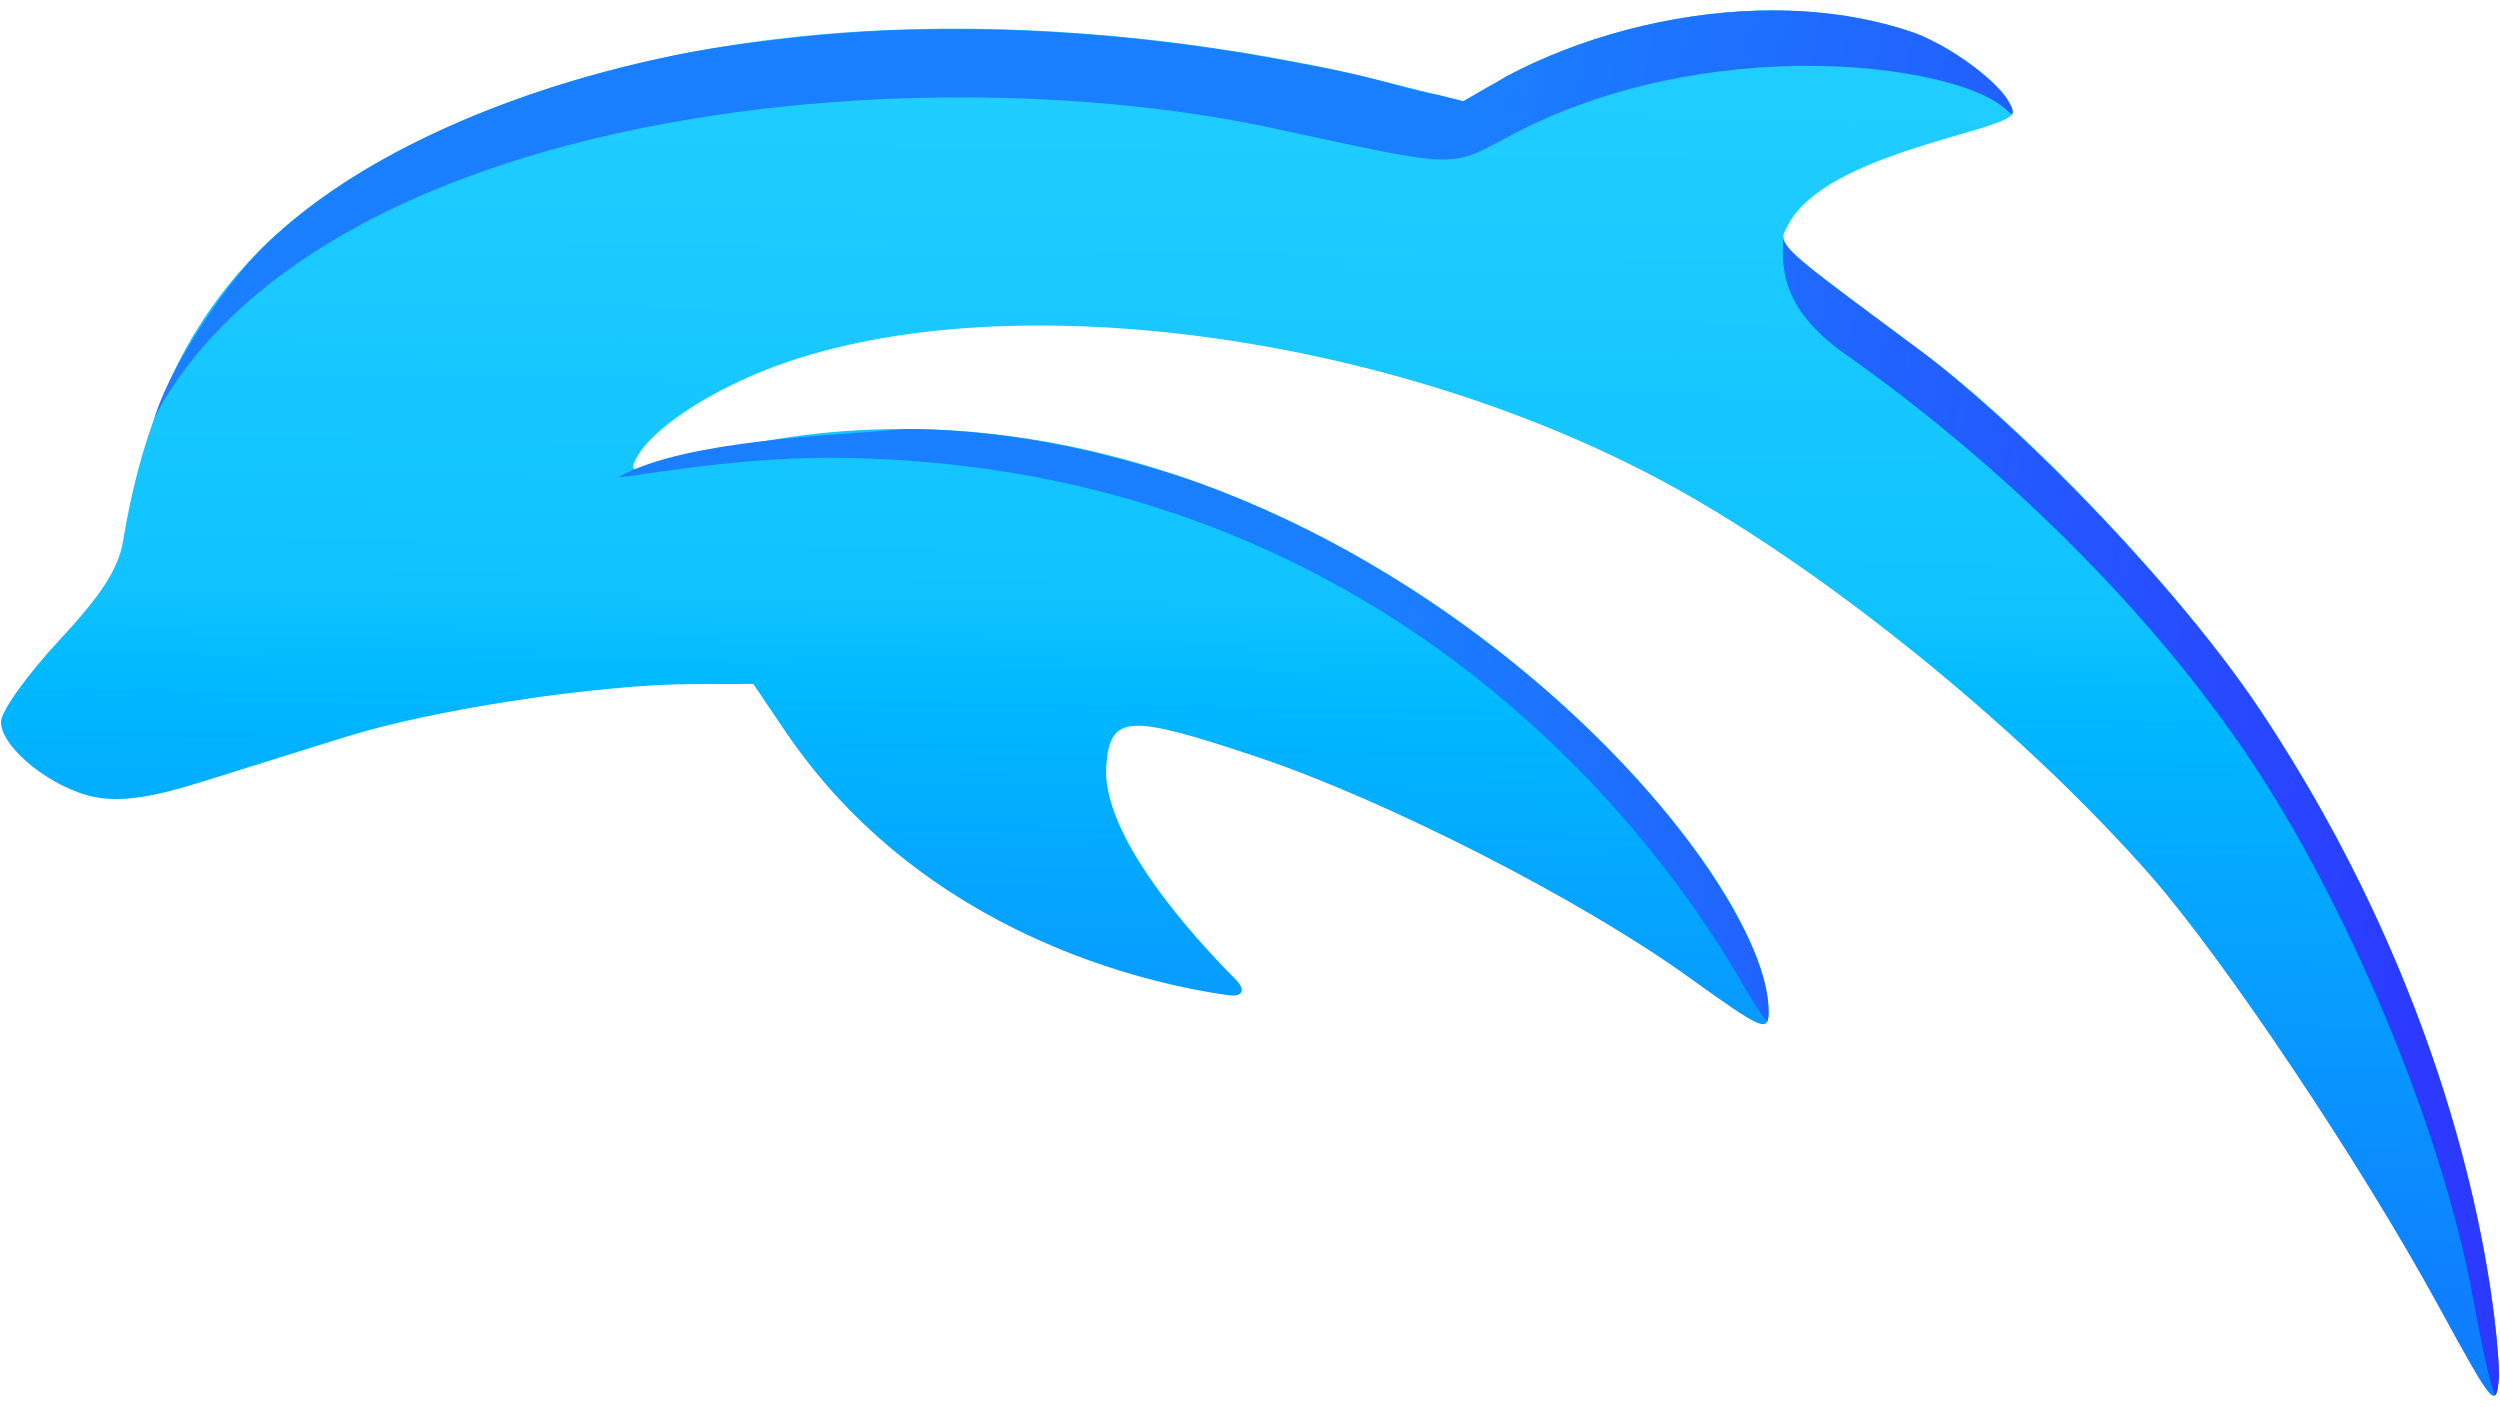
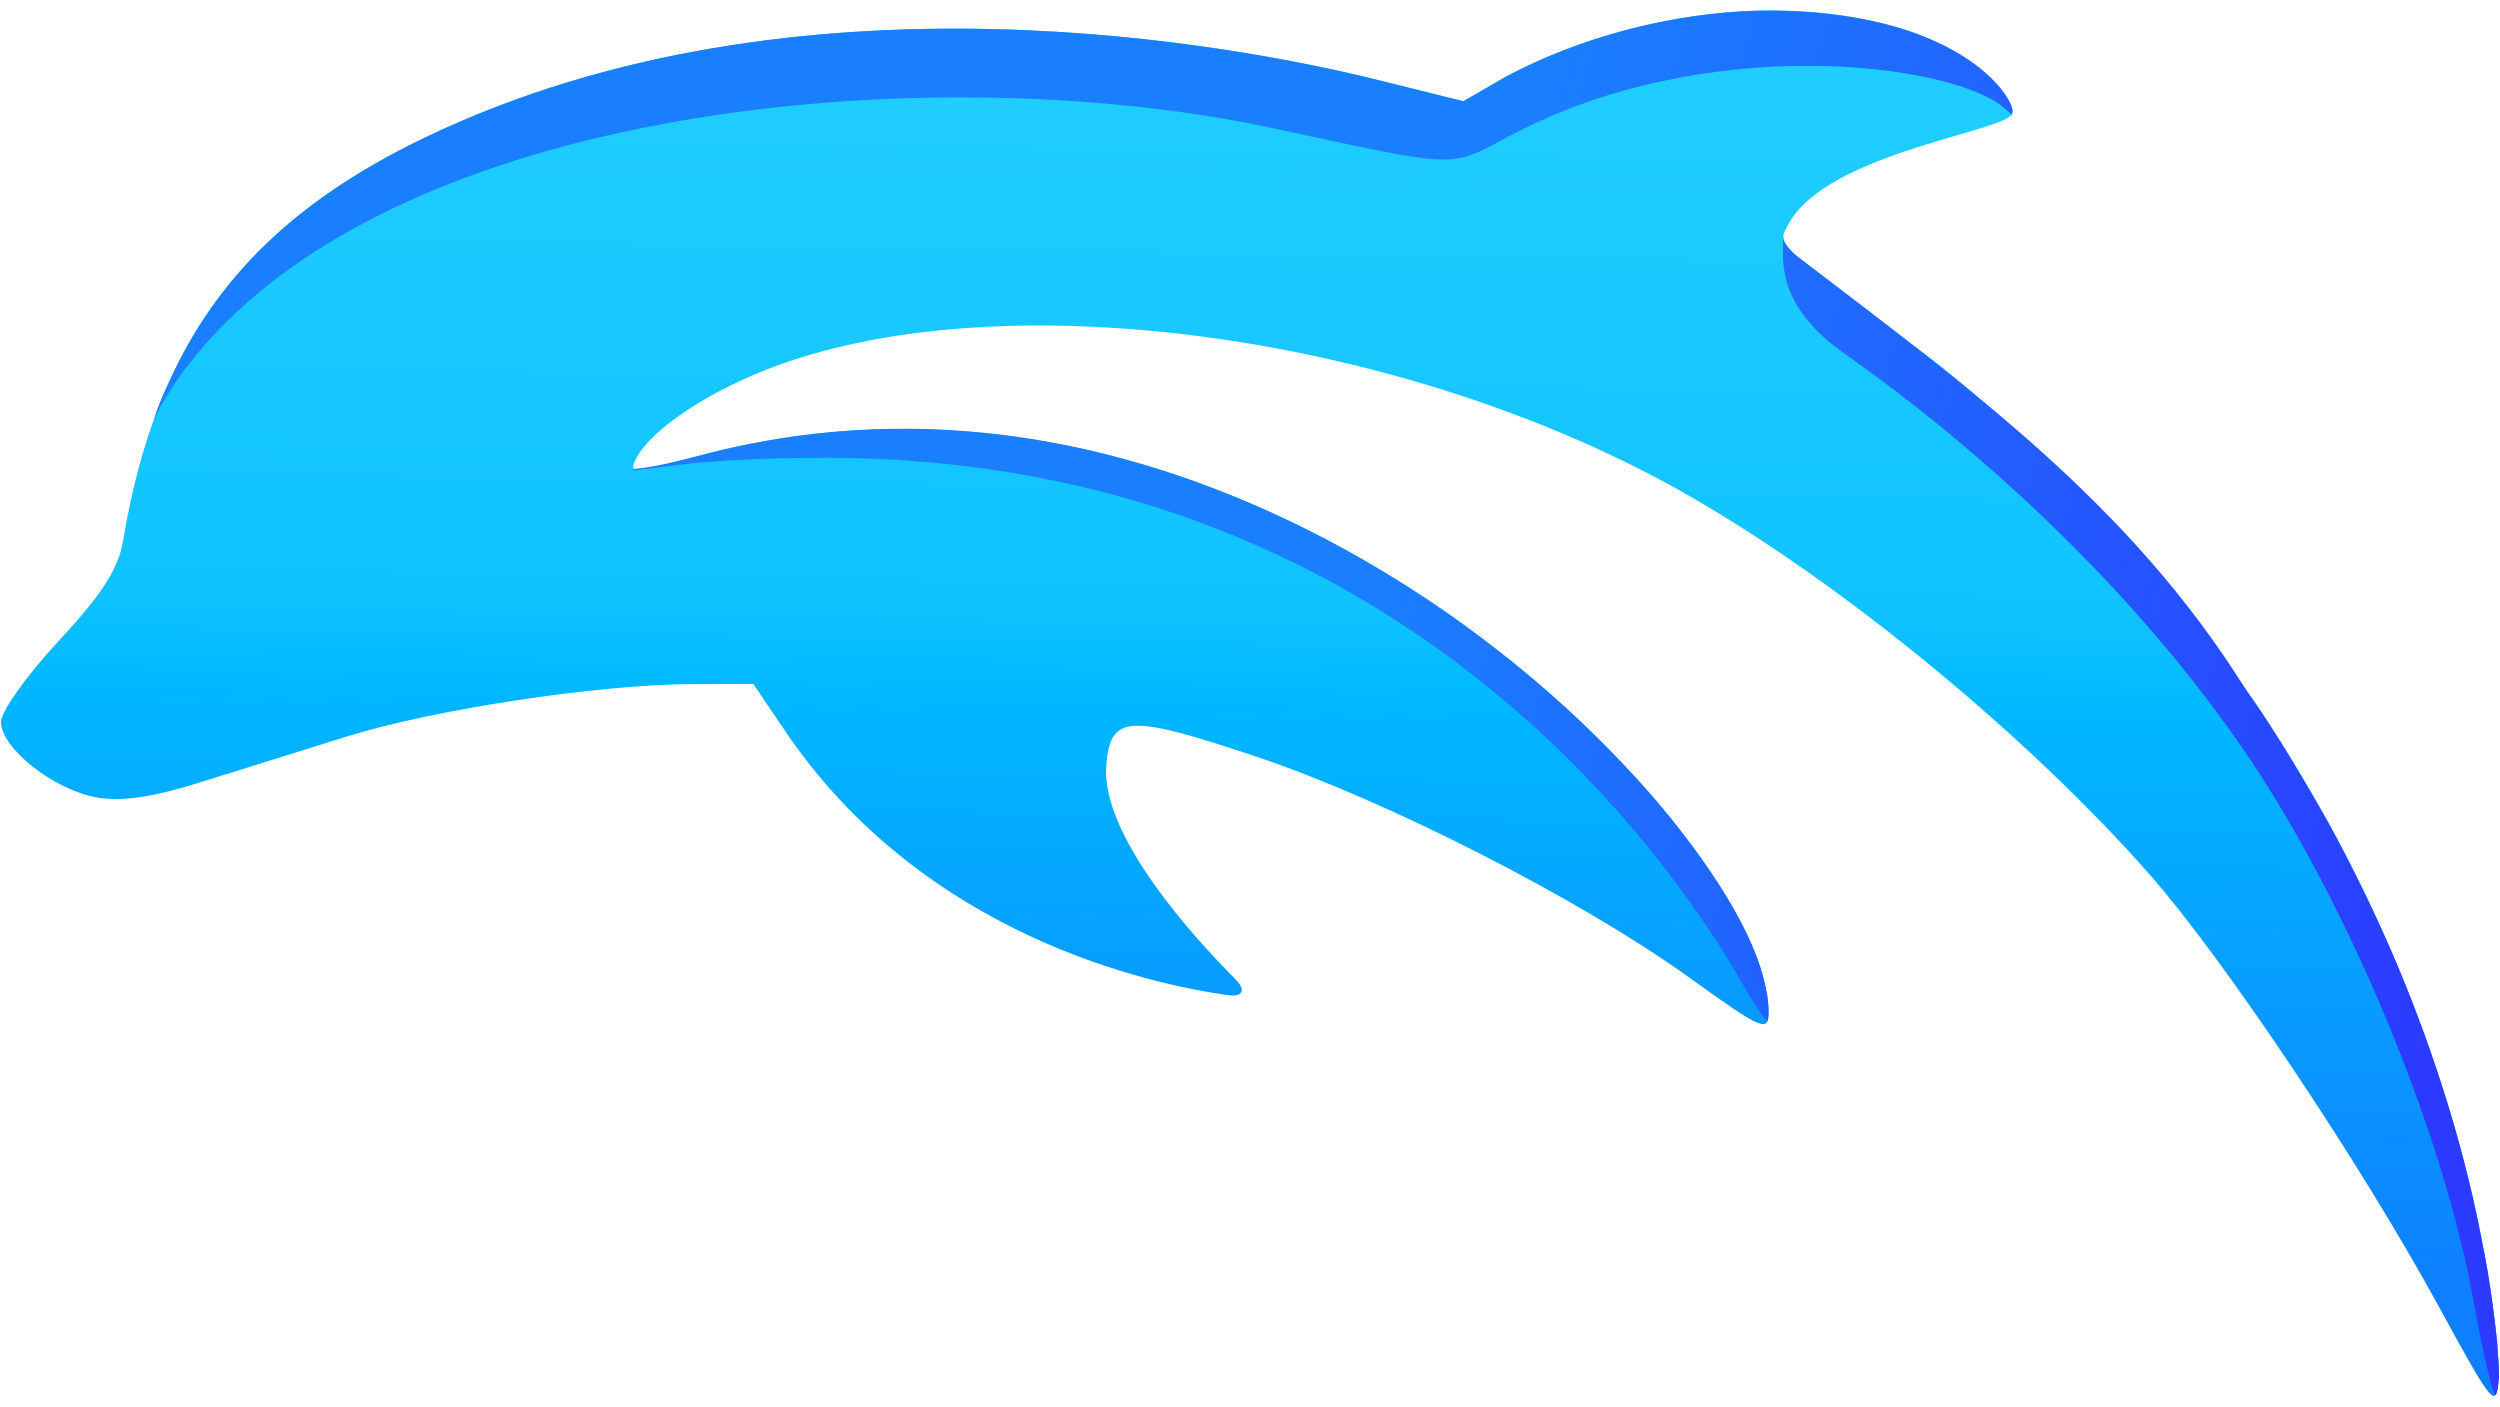
<svg xmlns="http://www.w3.org/2000/svg" xmlns:xlink="http://www.w3.org/1999/xlink" xml:space="preserve" width="256" height="144">
  <defs>
    <linearGradient id="b">
-       <stop offset=".51" style="stop-color:#1a7fff;stop-opacity:1" />
+       <stop offset=".506" style="stop-color:#1a7fff;stop-opacity:1" />
      <stop offset="1" style="stop-color:#2c39ff;stop-opacity:1" />
    </linearGradient>
    <linearGradient id="a">
      <stop offset="0" style="stop-color:#21ceff;stop-opacity:1" />
      <stop offset=".412" style="stop-color:#10c3ff;stop-opacity:1" />
      <stop offset=".477" style="stop-color:#00b9ff;stop-opacity:1" />
      <stop offset=".897" style="stop-color:#0e80ff;stop-opacity:1" />
    </linearGradient>
    <linearGradient xlink:href="#a" id="c" x1="92.874" x2="90.737" y1="3.054" y2="144" gradientUnits="userSpaceOnUse" />
-     <linearGradient xlink:href="#b" id="d" x1="27.546" x2="255.901" y1="24.72" y2="71.968" gradientUnits="userSpaceOnUse" />
+     <linearGradient xlink:href="#b" id="e" x1="-15.392" x2="213.538" y1="-137.373" y2="-64.84" gradientTransform="translate(36.753 173.082)" gradientUnits="userSpaceOnUse" />
  </defs>
  <path fill="#858585" d="M249.598 133.549c-7.876-14.419-21.845-35.294-29.339-43.841-12.557-14.325-31.671-30.032-47.575-39.095-28.392-16.18-68.953-21.947-92.99-13.222-6.817 2.474-12.881 6.439-14.513 9.488-.887 1.658-.51 1.648 6.236-.169 58.386-15.72 109.681 39.532 109.681 56.85 0 2.221-.553 1.983-8.25-3.55-11.042-7.939-30.98-18.106-44.144-22.51-13.208-4.42-14.994-4.323-15.42.837-.593 7.2 9.006 17.7 13.247 21.962 1.065 1.07.74 1.816-.756 1.608-7.902-1.099-31.212-6.052-45.43-27.124l-3.205-4.75-6.27.02c-9.564.03-26.352 2.571-35.272 5.34-4.4 1.366-11.178 3.484-15.063 4.708-4.971 1.565-8.148 2.021-10.72 1.538-4.408-.826-9.717-5.045-9.717-7.72 0-1.065 2.672-4.808 5.938-8.319 4.375-4.702 6.104-7.393 6.57-10.224 3.34-20.263 12.497-32.473 30.992-41.329 38.265-18.32 83.816-9.25 97.495-5.853l8.756 2.175 4.375-2.531c11.97-6.368 28.674-9.073 41.86-4.456 4.606 1.775 10.014 6.165 10.014 8.13 0 1.912-18.96 3.974-22.965 11.457-1.162 2.171-1.714 1.642 13.515 12.94 11.114 8.244 26.867 24.908 34.77 36.78 23.782 35.723 24.525 67.73 24.481 68.251-.29 3.472-.503 3.222-6.3-7.391" style="fill:url(#c);fill-opacity:1" />
-   <path d="M180.121 1.085c-9.14.238-18.438 2.784-25.897 6.752-.646.412-1.23.753-1.777 1.03l-.006.001-2.592 1.5-2.688-.668c-1.544-.246-3.402-.8-6.068-1.505-4.234-1.122-8.42-1.791-12.615-2.557-9.342-1.595-21.788-2.992-35.604-2.584-.633.025-1.28.024-1.908.057-2.767.115-5.586.327-8.43.607-4.543.492-9.051 1.041-13.275 1.908a125 125 0 0 0-10.242 2.547 107 107 0 0 0-9.412 3.238 93 93 0 0 0-5.272 2.285c-6.715 3.167-12.402 6.897-16.789 11.024-3.819 3.593-8.04 9.83-10.345 14.637-.588 1.225-1.05 2.358-1.35 3.33l-.002.002c-.037.099-.06.212-.096.312.081-.158.667-1.513 1.881-3.336C36.868 10.787 94.787 5.467 130.392 13.134c19.298 4.155 17.927 4.113 24.287.738 20.023-10.622 44.974-7.424 50.447-2.904.379.312.676.568.897.756a.37.37 0 0 0 .076-.213q0-.22-.088-.479a63 63 0 0 1-.504-.939c-1.509-2.163-5.64-5.221-9.3-6.664-2.135-.76-4.52-1.36-7.073-1.78-2.937-.466-5.967-.643-9.014-.564zm2.49 23.176c-.078 2.615-.642 7.075 6.318 11.984 16.251 11.463 31.253 26.29 41.438 41.448 9.841 14.646 19.628 37.515 22.875 55.25 1.117 6.103 1.86 9.169 2.273 9.927.218-.204.3-.902.385-1.926v-.006c.009-.106-.016-1.524-.262-4.019-.959-9.725-5.292-35.8-24.219-64.23-5.636-8.468-15.258-19.28-24.35-27.829-.833-.766-1.494-1.412-2.353-2.185-2.813-2.542-5.58-4.922-8.068-6.768-11.59-8.597-14.04-10.345-14.037-11.646M92.894 43.929c-7.629.67-22.568 1.103-29.457 4.86q-.041.024-.037.04c.15.25 11.007-1.97 21.408-1.95 60.238.106 87.9 43.898 93.555 53.747 1.048 1.826 1.924 3.154 2.595 3.994.116-.222.141-.587.141-1.062 0-2.039-.736-4.615-2.086-7.528-.173-.358-.355-.71-.533-1.064-7.072-14.104-28.095-35.44-55.613-45.467-3.683-1.314-7.348-2.306-11.002-3.224-6.113-1.427-12.444-2.309-18.971-2.346" style="fill:url(#d);fill-opacity:1" />
+   <path d="M180.2 1.085c-9.165.225-18.495 2.774-25.976 6.754l-4.375 2.53-8.756-2.175c-13.679-3.397-59.231-12.466-97.496 5.854-12.47 5.97-20.695 13.468-25.754 23.93q-.344.744-.643 1.38c-.585 1.22-1.045 2.347-1.345 3.316l-.004.014h-.002v.002l-.014.035c-.03.09-.05.19-.082.278.081-.158.667-1.515 1.881-3.338 19.234-28.878 77.153-34.196 112.758-26.53 19.298 4.156 17.927 4.112 24.287.737 20.023-10.622 44.974-7.422 50.447-2.902.379.311.676.567.897.755v-.004c.01-.022.032-.168.06-.392.037-1.365-5.419-10.413-25.883-10.244m2.41 23.177c-.077 2.615-.641 7.074 6.319 11.983 16.25 11.463 31.252 26.291 41.437 41.449 9.841 14.646 19.628 37.515 22.875 55.25 1.117 6.103 1.86 9.168 2.274 9.926l.02-.02.019-.023.035-.055q.013-.021.025-.047.016-.034.03-.072l.01-.025q.028-.076.052-.17l.004-.016c.021-.084.038-.187.055-.291.042-.25.074-.587.106-.94.009-.098.018-.165.027-.27.007-.09-.008-1.092-.156-2.87.064-.43-.866-7.893-1.49-10.354-1.653-9.098-4.433-18.163-7.948-26.9-3.279-8.167-7.25-15.492-8.336-17.379-2.012-3.5-4.132-7.116-6.55-10.748-.49-.736-1.057-1.461-1.56-2.262-11.76-18.74-27.712-30.346-46.032-44.35a10 10 0 0 1-.631-.636 4 4 0 0 1-.295-.38 2.3 2.3 0 0 1-.215-.405 1 1 0 0 1-.049-.17l-.004-.012a1 1 0 0 1-.017-.146l-.002-.02zM71.418 46.712c-1.99.51-4.312 1.097-6.407 1.304-.166.017-.192.126-.033.133 1.147.053 6.109-1.296 19.83-1.27 60.239.107 87.9 43.9 93.555 53.749 1.048 1.826 1.923 3.152 2.594 3.992.115-.222.14-.584.14-1.059l-.001-.06a11 11 0 0 0-.117-1.424q-.013-.11-.03-.223c-.032-.2-.094-.421-.136-.629-1.398-7.8-10.014-17.973-12.83-21.058-2.472-2.711-5.515-5.853-9.248-9.13-1.133-.996-2.31-1.99-3.514-2.969-3.167-2.562-6.552-5.073-10.262-7.47-17.59-11.363-43.796-21.895-73.54-13.886" style="fill:url(#e)" />
</svg>
